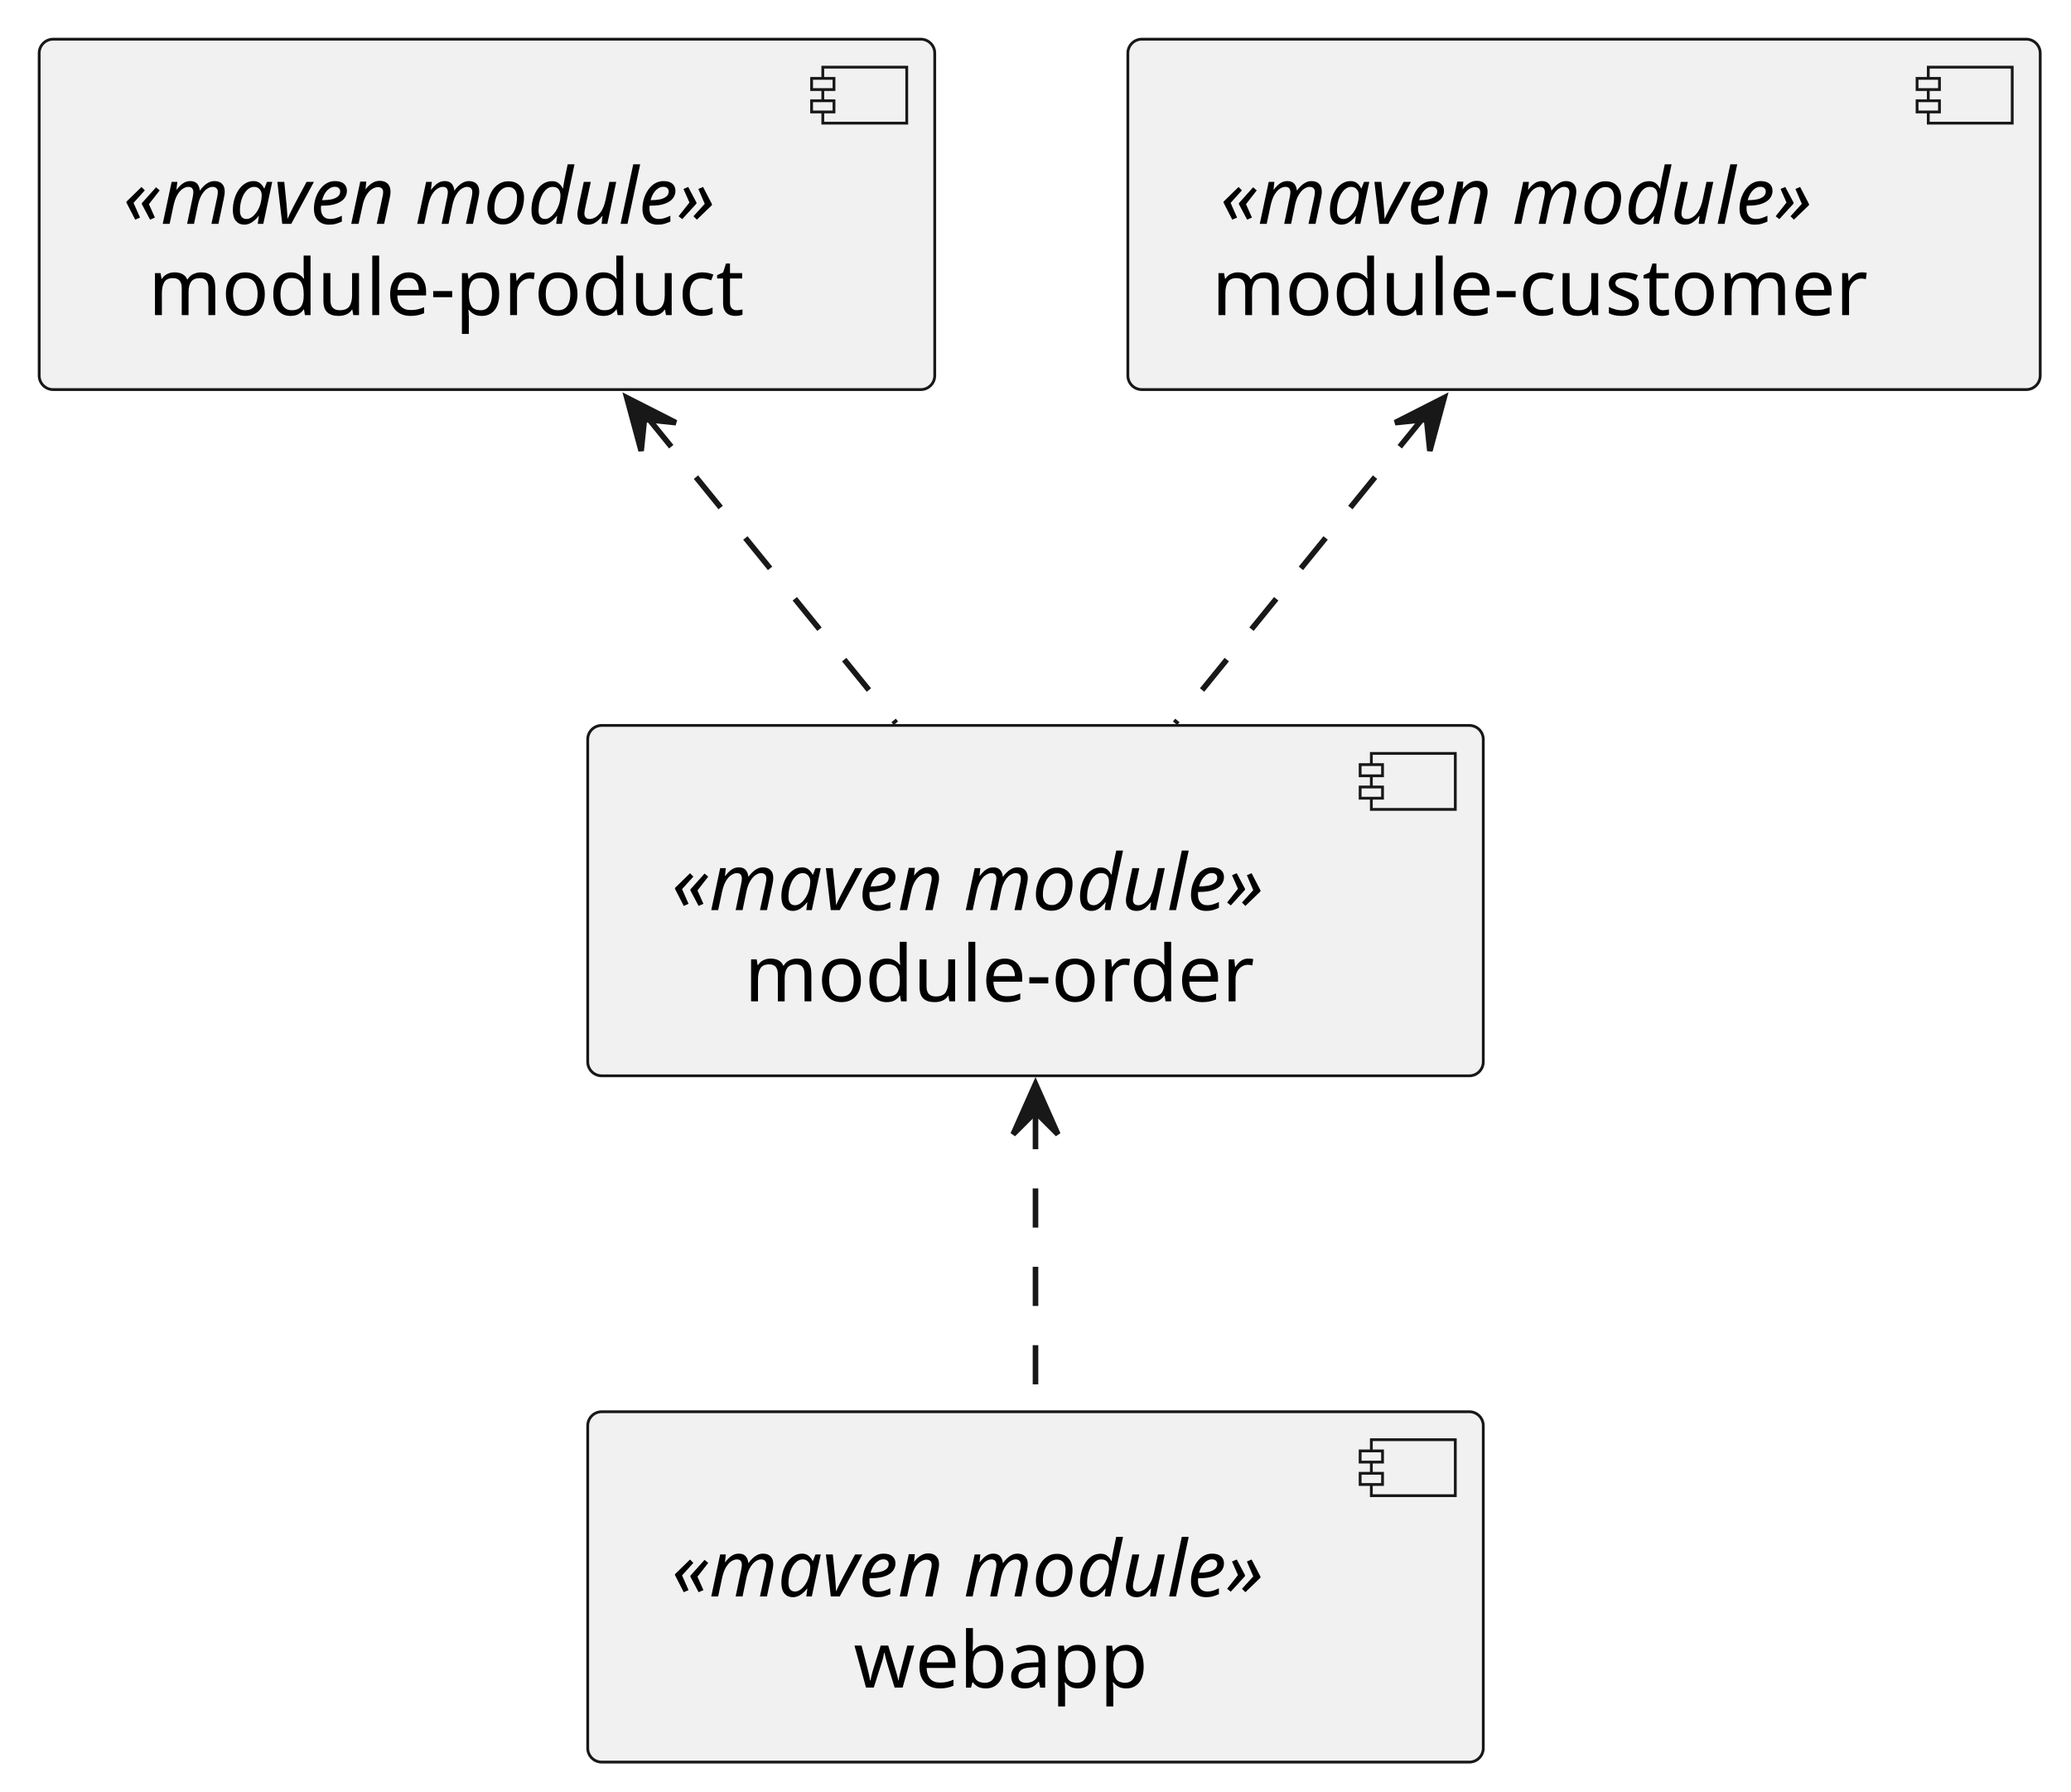
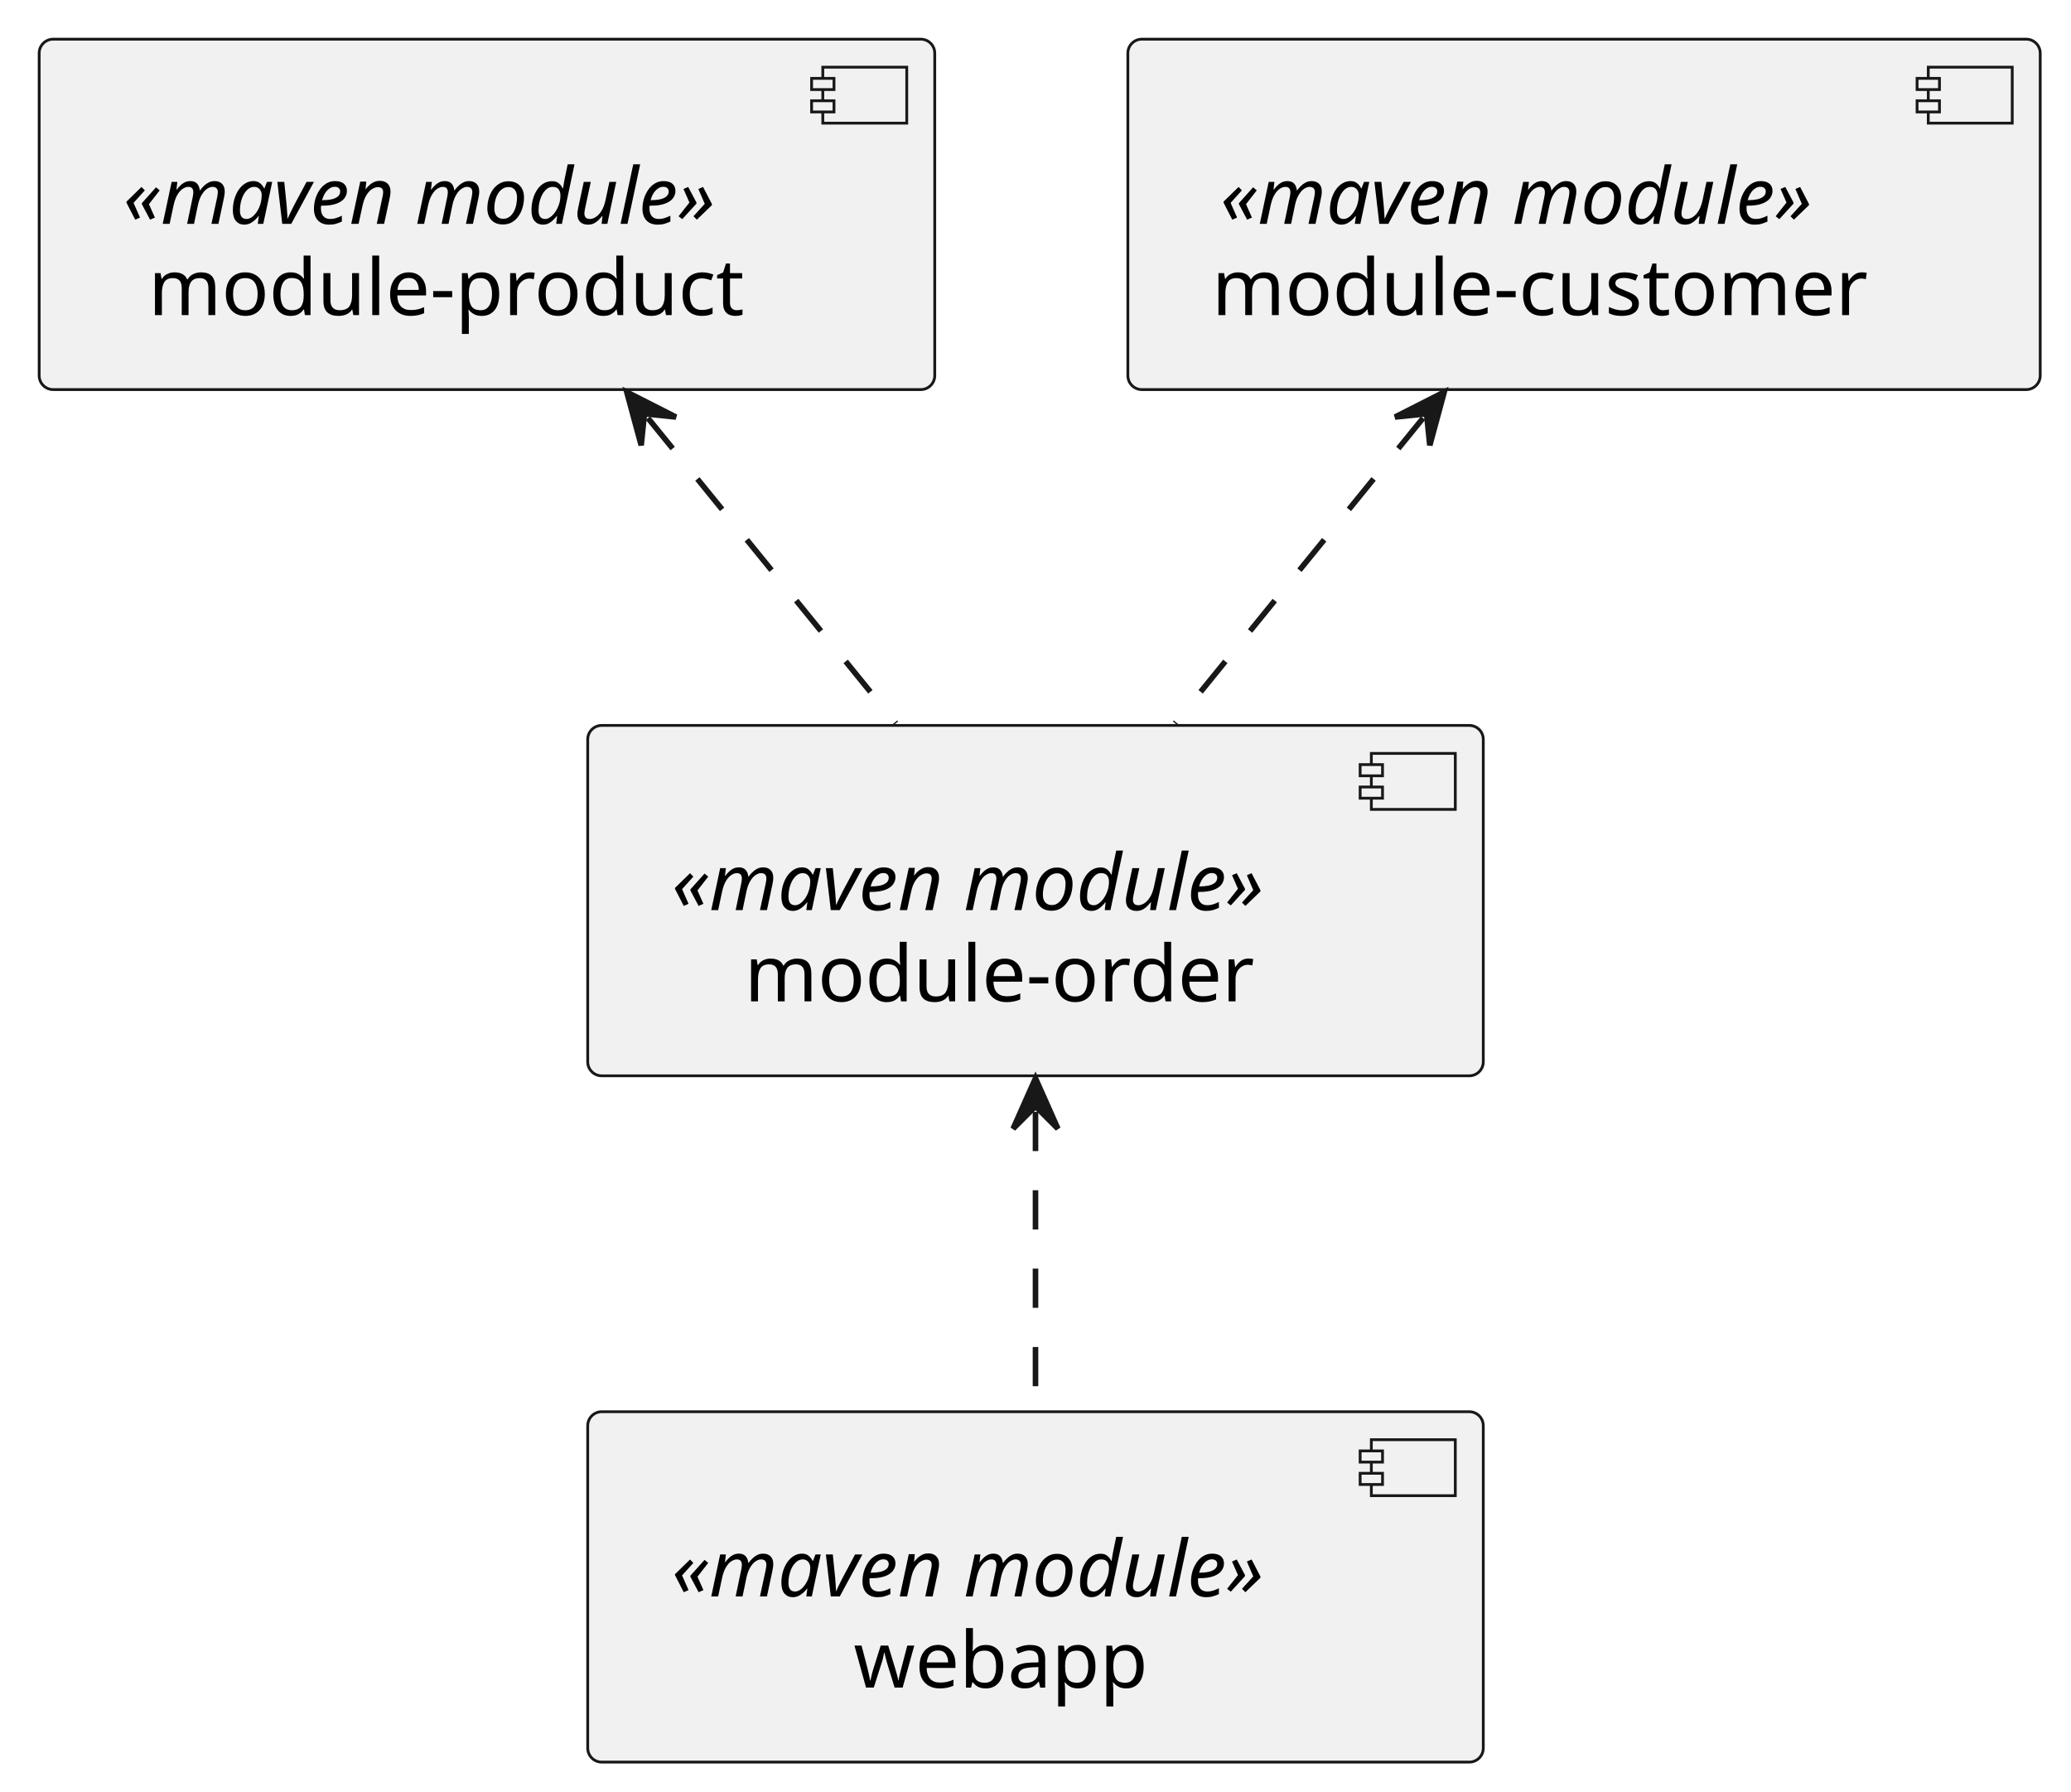
<svg xmlns="http://www.w3.org/2000/svg" contentStyleType="text/css" height="320px" preserveAspectRatio="none" style="width:370px;height:320px;background:#FFFFFF;" version="1.1" viewBox="0 0 370 320" width="370px" zoomAndPan="magnify">
  <defs />
  <g>
    <g id="elem_webapp">
      <rect fill="#F1F1F1" height="62.594" rx="2.5" ry="2.5" style="stroke:#181818;stroke-width:0.5;" width="160" x="105" y="252.19" />
      <rect fill="#F1F1F1" height="10" style="stroke:#181818;stroke-width:0.5;" width="15" x="245" y="257.19" />
      <rect fill="#F1F1F1" height="2" style="stroke:#181818;stroke-width:0.5;" width="4" x="243" y="259.19" />
      <rect fill="#F1F1F1" height="2" style="stroke:#181818;stroke-width:0.5;" width="4" x="243" y="263.19" />
      <text fill="#000000" font-family="sans-serif" font-size="14" font-style="italic" lengthAdjust="spacing" textLength="120" x="120" y="285.185">«maven module»</text>
      <text fill="#000000" font-family="sans-serif" font-size="14" lengthAdjust="spacing" textLength="55" x="152.5" y="301.482">webapp</text>
    </g>
    <g id="elem_module-order">
      <rect fill="#F1F1F1" height="62.594" rx="2.5" ry="2.5" style="stroke:#181818;stroke-width:0.5;" width="160" x="105" y="129.59" />
      <rect fill="#F1F1F1" height="10" style="stroke:#181818;stroke-width:0.5;" width="15" x="245" y="134.59" />
      <rect fill="#F1F1F1" height="2" style="stroke:#181818;stroke-width:0.5;" width="4" x="243" y="136.59" />
      <rect fill="#F1F1F1" height="2" style="stroke:#181818;stroke-width:0.5;" width="4" x="243" y="140.59" />
      <text fill="#000000" font-family="sans-serif" font-size="14" font-style="italic" lengthAdjust="spacing" textLength="120" x="120" y="162.585">«maven module»</text>
      <text fill="#000000" font-family="sans-serif" font-size="14" lengthAdjust="spacing" textLength="94" x="133" y="178.882">module-order</text>
    </g>
    <g id="elem_module-customer">
      <rect fill="#F1F1F1" height="62.594" rx="2.5" ry="2.5" style="stroke:#181818;stroke-width:0.5;" width="163" x="201.5" y="7" />
      <rect fill="#F1F1F1" height="10" style="stroke:#181818;stroke-width:0.5;" width="15" x="344.5" y="12" />
      <rect fill="#F1F1F1" height="2" style="stroke:#181818;stroke-width:0.5;" width="4" x="342.5" y="14" />
      <rect fill="#F1F1F1" height="2" style="stroke:#181818;stroke-width:0.5;" width="4" x="342.5" y="18" />
      <text fill="#000000" font-family="sans-serif" font-size="14" font-style="italic" lengthAdjust="spacing" textLength="120" x="218" y="39.995">«maven module»</text>
      <text fill="#000000" font-family="sans-serif" font-size="14" lengthAdjust="spacing" textLength="123" x="216.5" y="56.292">module-customer</text>
    </g>
    <g id="elem_module-product">
      <rect fill="#F1F1F1" height="62.594" rx="2.5" ry="2.5" style="stroke:#181818;stroke-width:0.5;" width="160" x="7" y="7" />
      <rect fill="#F1F1F1" height="10" style="stroke:#181818;stroke-width:0.5;" width="15" x="147" y="12" />
      <rect fill="#F1F1F1" height="2" style="stroke:#181818;stroke-width:0.5;" width="4" x="145" y="14" />
      <rect fill="#F1F1F1" height="2" style="stroke:#181818;stroke-width:0.5;" width="4" x="145" y="18" />
      <text fill="#000000" font-family="sans-serif" font-size="14" font-style="italic" lengthAdjust="spacing" textLength="120" x="22" y="39.995">«maven module»</text>
      <text fill="#000000" font-family="sans-serif" font-size="14" lengthAdjust="spacing" textLength="111" x="26.5" y="56.292">module-product</text>
    </g>
    <g id="link_module-order_webapp">
-       <path d="M185,198.3 C185,215.38 185,235.5 185,251.8 " fill="none" id="module-order-backto-webapp" style="stroke:#181818;stroke-width:1.0;stroke-dasharray:7.0,7.0;" />
-       <polygon fill="#181818" points="185,193.63,181,202.63,185,198.63,189,202.63,185,193.63" style="stroke:#181818;stroke-width:1.0;" />
+       <path d="M185,198.63 C185,216.78 185,233.66 185,251.8 " fill="none" id="module-order-backto-webapp" style="stroke:#181818;stroke-width:1.0;stroke-dasharray:7.0,7.0;" />
+       <polygon fill="#181818" points="185,192.63,181,201.63,185,197.63,189,201.63,185,192.63" style="stroke:#181818;stroke-width:1.0;" />
    </g>
    <g id="link_module-customer_module-order">
-       <path d="M254.49,74.37 C240.39,91.73 223.52,112.49 209.94,129.2 " fill="none" id="module-customer-backto-module-order" style="stroke:#181818;stroke-width:1.0;stroke-dasharray:7.0,7.0;" />
-       <polygon fill="#181818" points="258.02,71.04,249.242,75.506,254.869,74.922,255.453,80.549,258.02,71.04" style="stroke:#181818;stroke-width:1.0;" />
+       <path d="M254.235,74.695 C239.485,92.835 224.67,111.07 209.94,129.2 " fill="none" id="module-customer-backto-module-order" style="stroke:#181818;stroke-width:1.0;stroke-dasharray:7.0,7.0;" />
+       <polygon fill="#181818" points="258.02,70.04,249.238,74.499,254.866,73.919,255.446,79.546,258.02,70.04" style="stroke:#181818;stroke-width:1.0;" />
    </g>
    <g id="link_module-product_module-order">
-       <path d="M115.51,74.37 C129.61,91.73 146.48,112.49 160.06,129.2 " fill="none" id="module-product-backto-module-order" style="stroke:#181818;stroke-width:1.0;stroke-dasharray:7.0,7.0;" />
-       <polygon fill="#181818" points="111.98,71.04,114.547,80.549,115.131,74.922,120.758,75.506,111.98,71.04" style="stroke:#181818;stroke-width:1.0;" />
+       <path d="M115.765,74.695 C130.515,92.835 145.33,111.07 160.06,129.2 " fill="none" id="module-product-backto-module-order" style="stroke:#181818;stroke-width:1.0;stroke-dasharray:7.0,7.0;" />
+       <polygon fill="#181818" points="111.98,70.04,114.554,79.546,115.134,73.919,120.761,74.499,111.98,70.04" style="stroke:#181818;stroke-width:1.0;" />
    </g>
  </g>
</svg>
